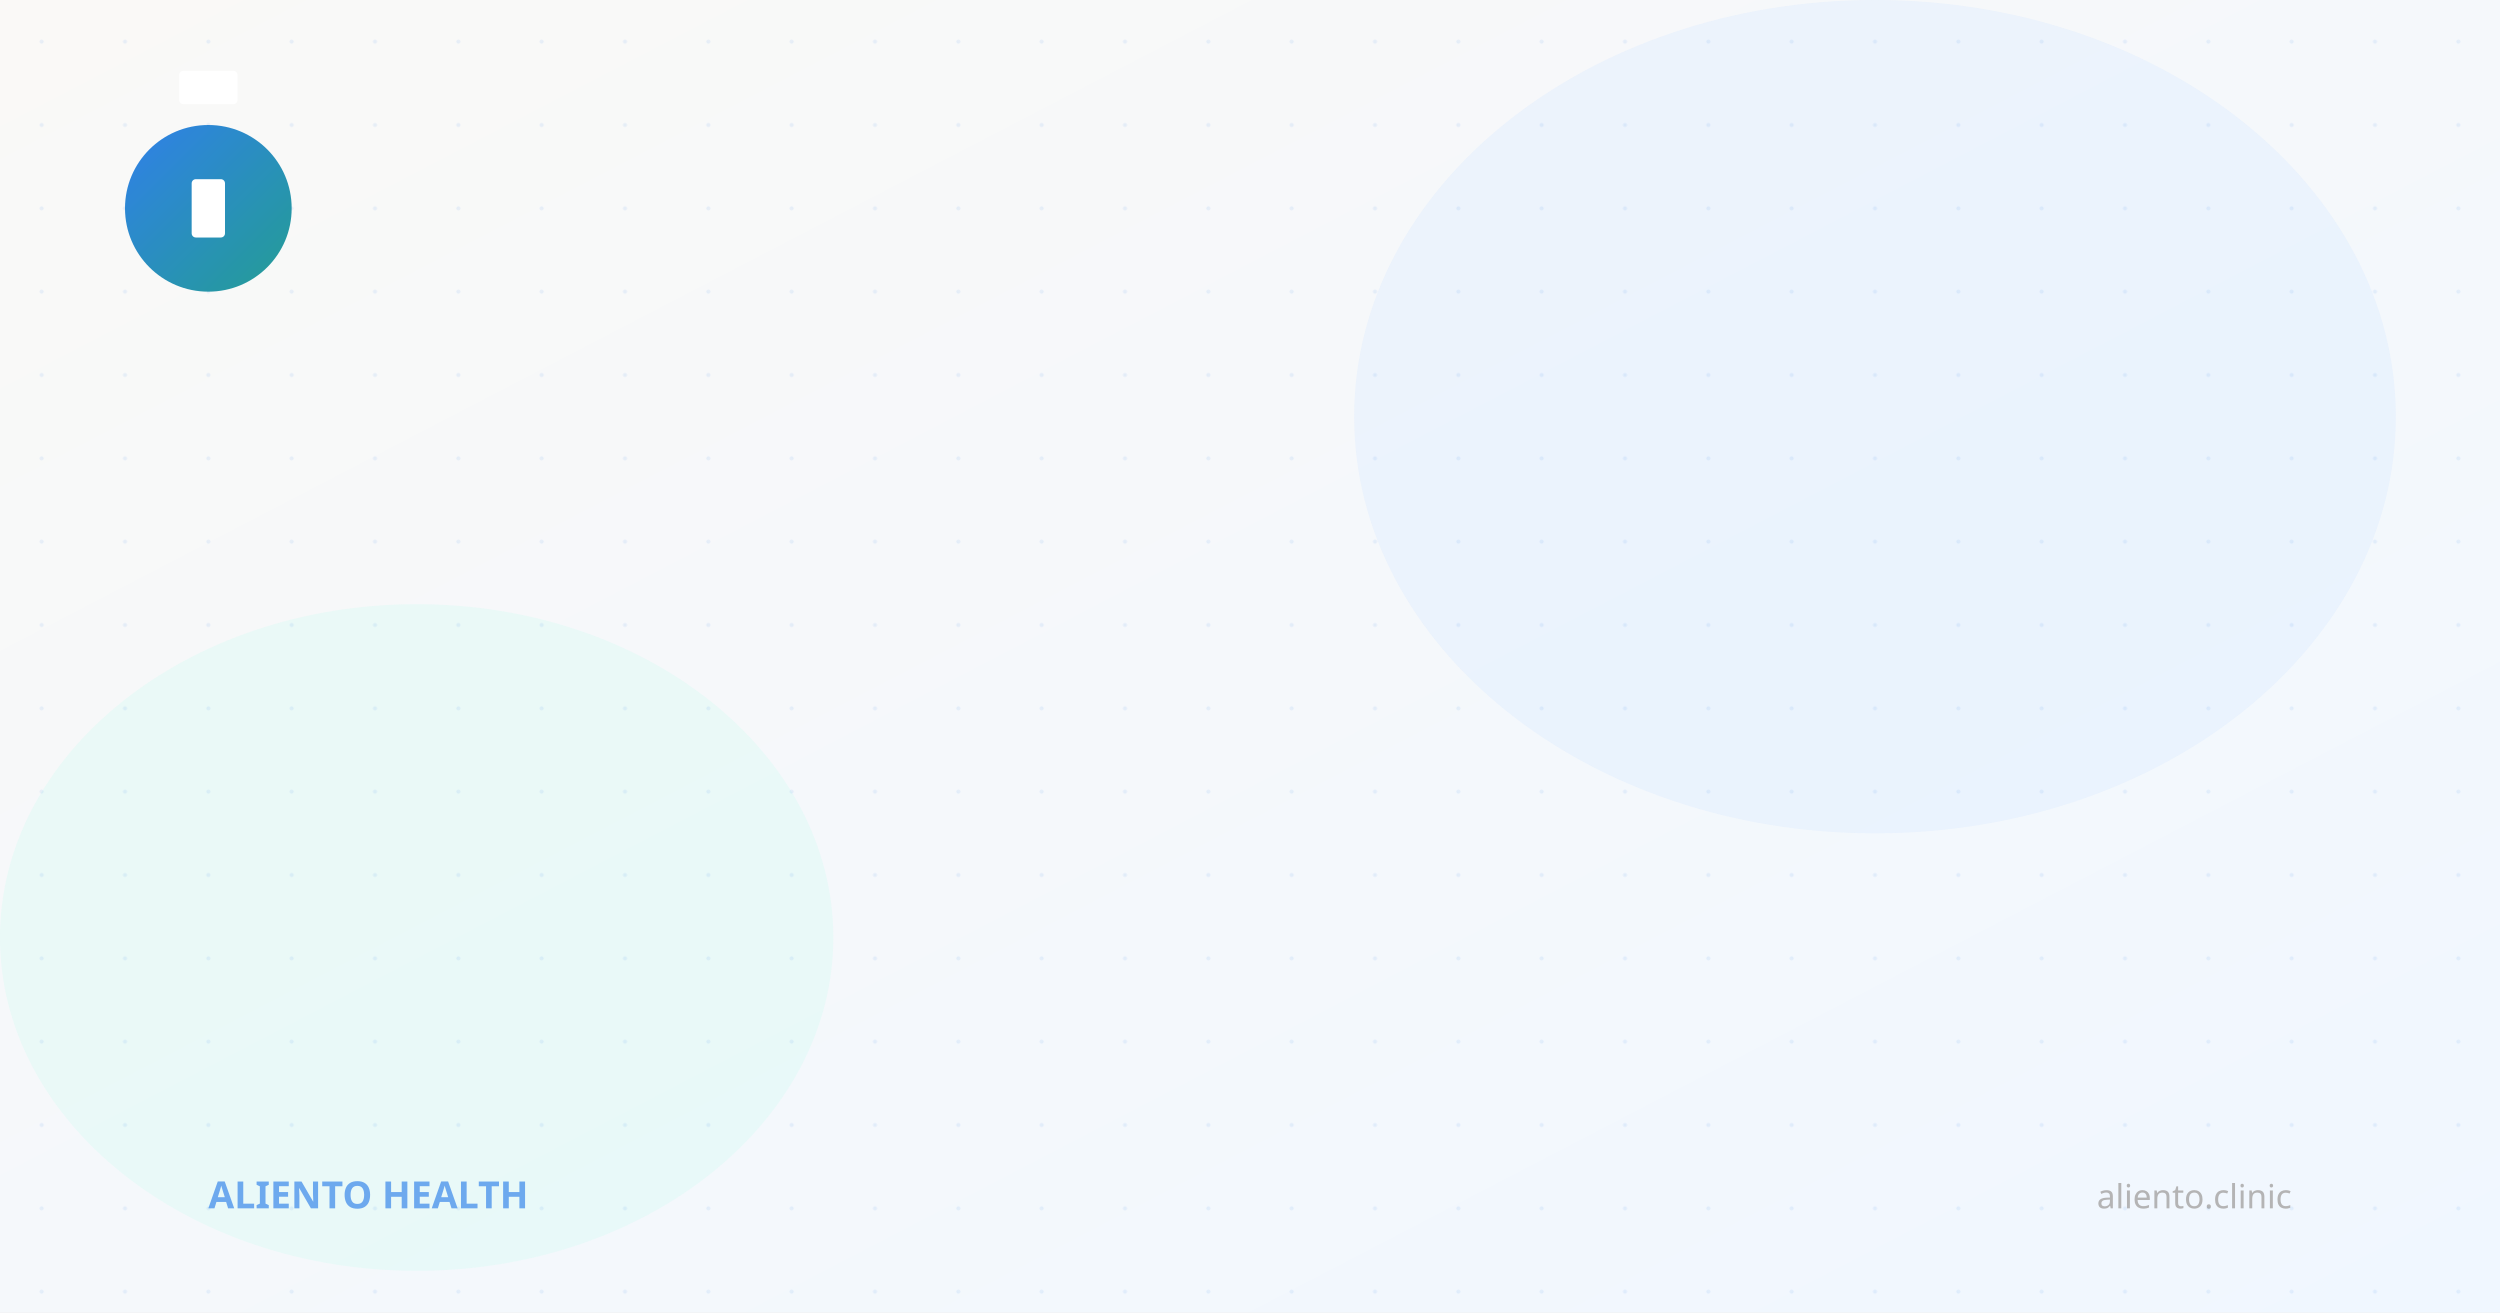
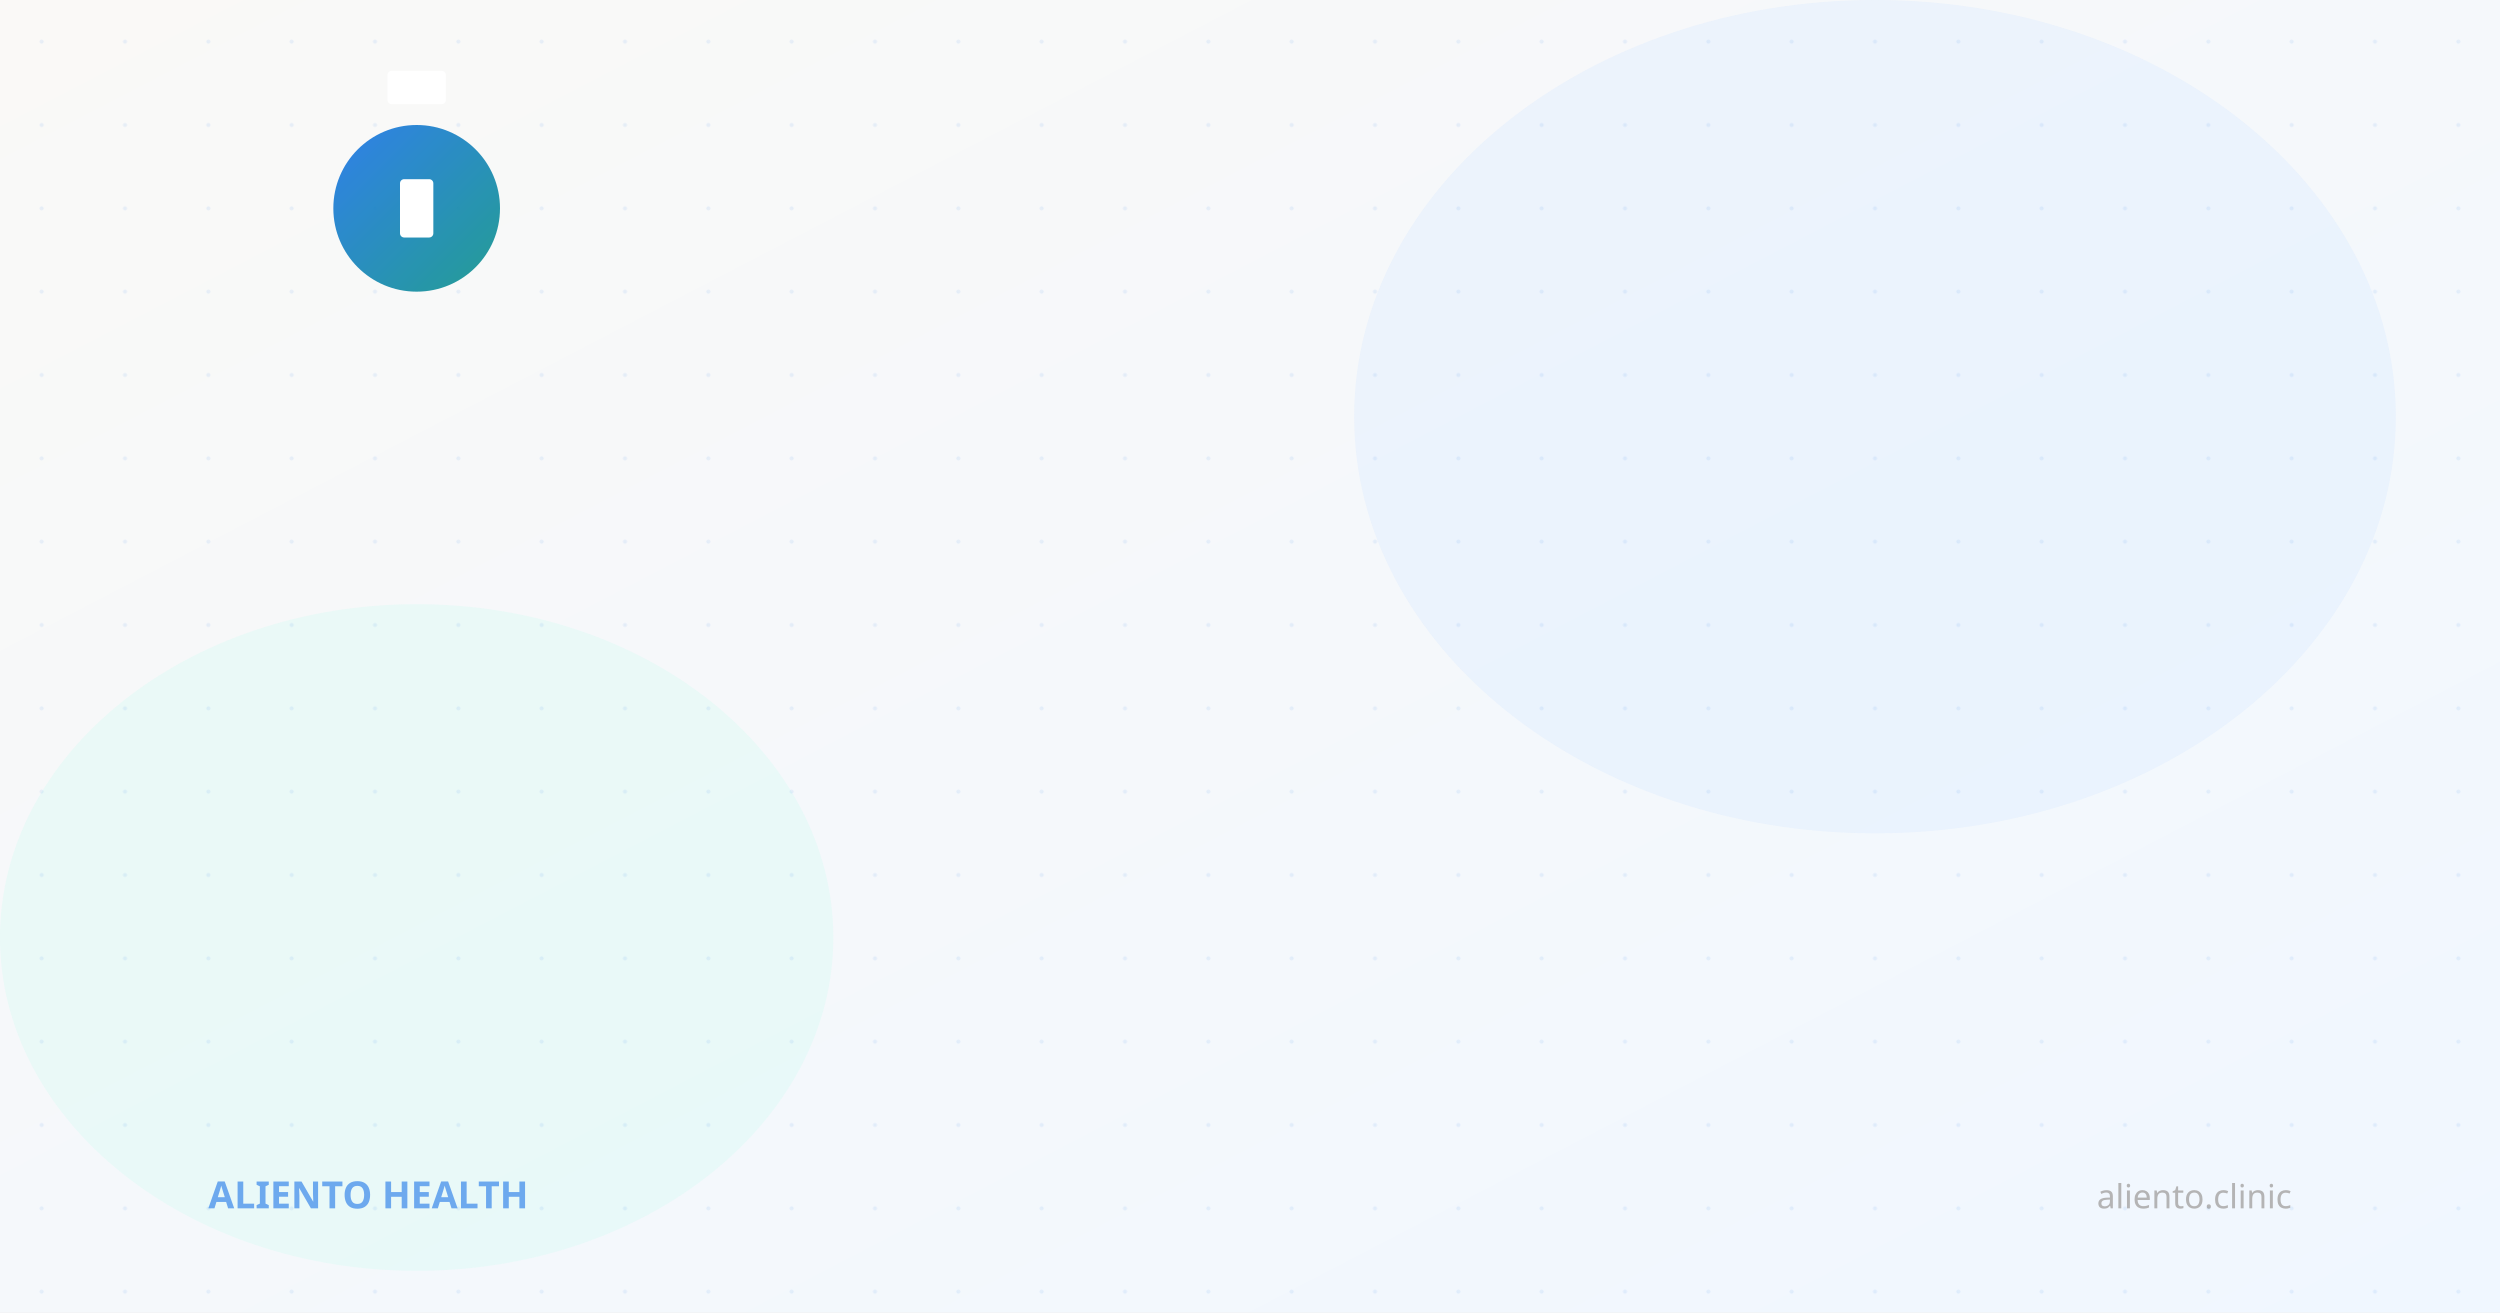
<svg xmlns="http://www.w3.org/2000/svg" width="1200" height="630" viewBox="0 0 1200 630" fill="none">
  <defs>
    <linearGradient id="bg" x1="0%" y1="0%" x2="100%" y2="100%">
      <stop offset="0%" style="stop-color:#faf9f7" />
      <stop offset="100%" style="stop-color:#f0f7ff" />
    </linearGradient>
    <linearGradient id="accent" x1="0%" y1="0%" x2="100%" y2="100%">
      <stop offset="0%" style="stop-color:#1a73e8" />
      <stop offset="100%" style="stop-color:#0d9488" />
    </linearGradient>
  </defs>
  <rect width="1200" height="630" fill="url(#bg)" />
  <ellipse cx="900" cy="200" rx="250" ry="200" fill="#dbeafe" opacity="0.4" />
  <ellipse cx="200" cy="450" rx="200" ry="160" fill="#ccfbf1" opacity="0.3" />
  <pattern id="dots" width="40" height="40" patternUnits="userSpaceOnUse">
    <circle cx="20" cy="20" r="1" fill="#1a73e8" opacity="0.08" />
  </pattern>
  <rect width="1200" height="630" fill="url(#dots)" />
-   <circle cx="100" cy="100" r="40" fill="url(#accent)" opacity="0.9" />
-   <rect x="92" y="86" width="16" height="28" rx="2" fill="white" />
-   <rect x="86" y="22" width="28" height="16" rx="2" fill="white" transform="translate(0 12)" />
+   <circle cx="200" cy="100" r="40" fill="url(#accent)" opacity="0.9" />
+   <rect x="192" y="86" width="16" height="28" rx="2" fill="white" />
+   <rect x="186" y="22" width="28" height="16" rx="2" fill="white" transform="translate(0 12)" />
  <text x="100" y="580" font-family="sans-serif" font-size="18" fill="#1a73e8" font-weight="600" opacity="0.6">ALIENTO HEALTH</text>
  <text x="1100" y="580" font-family="sans-serif" font-size="16" fill="#78716c" text-anchor="end" opacity="0.5">aliento.clinic</text>
</svg>
